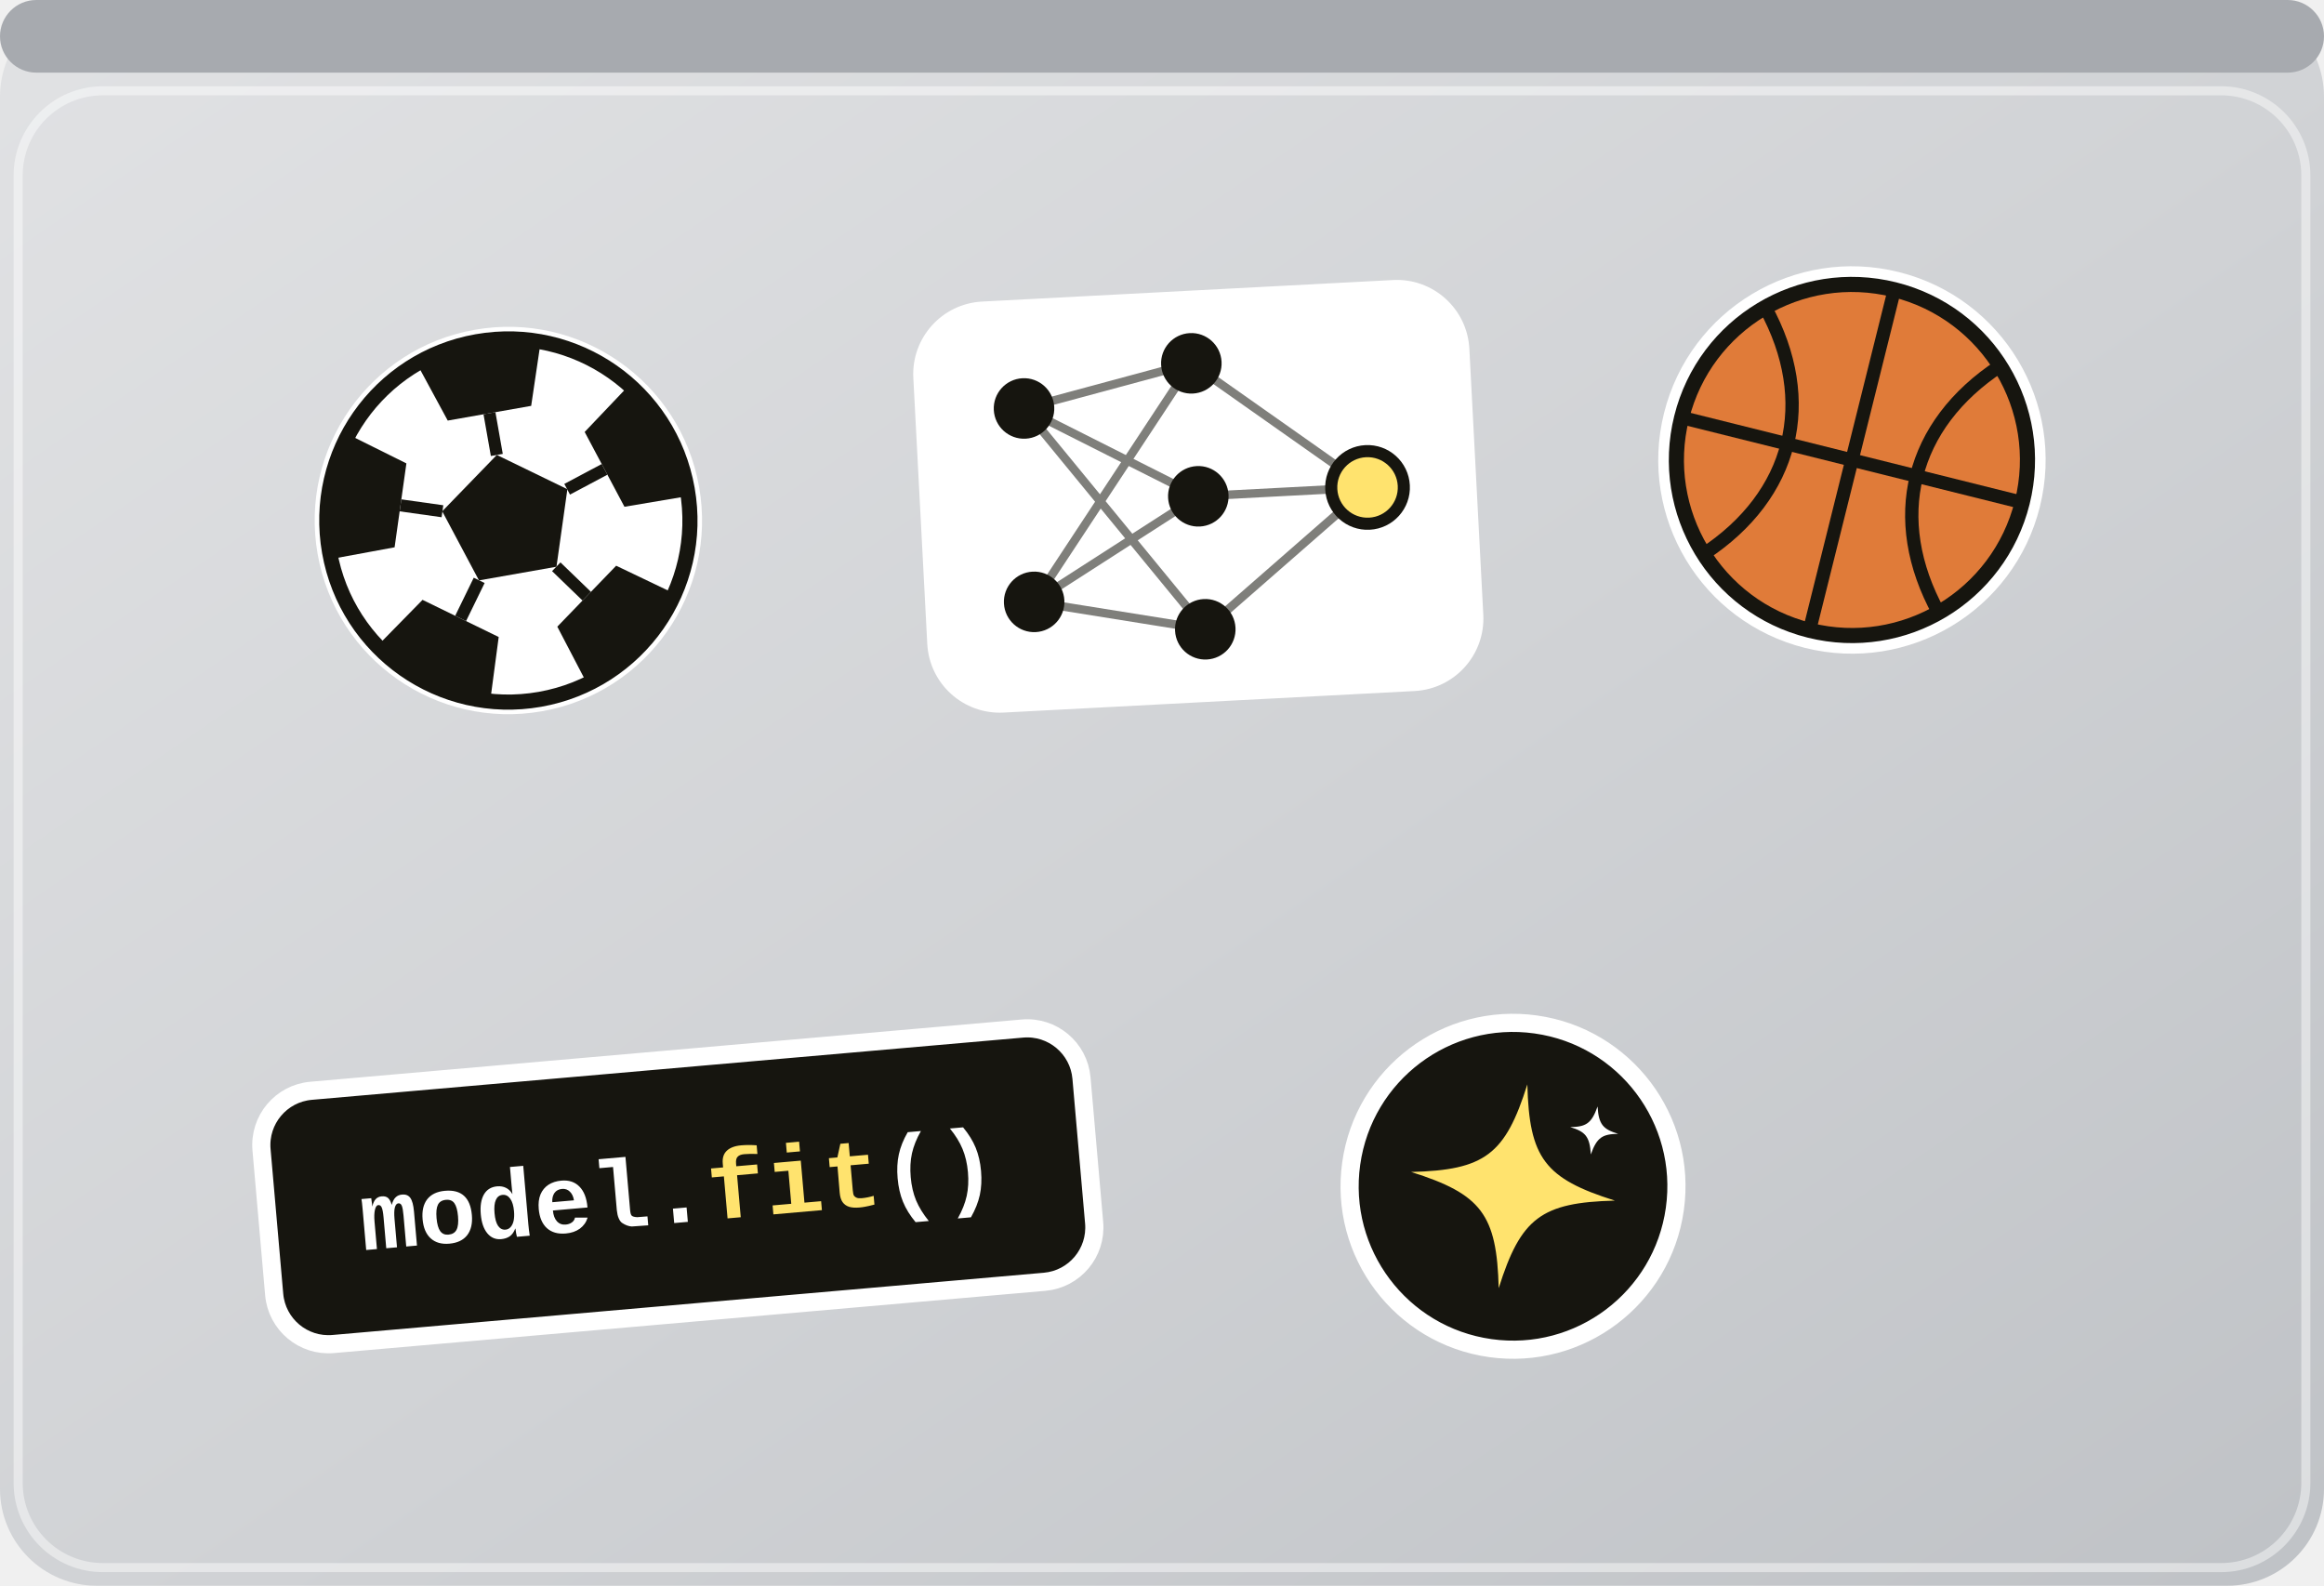
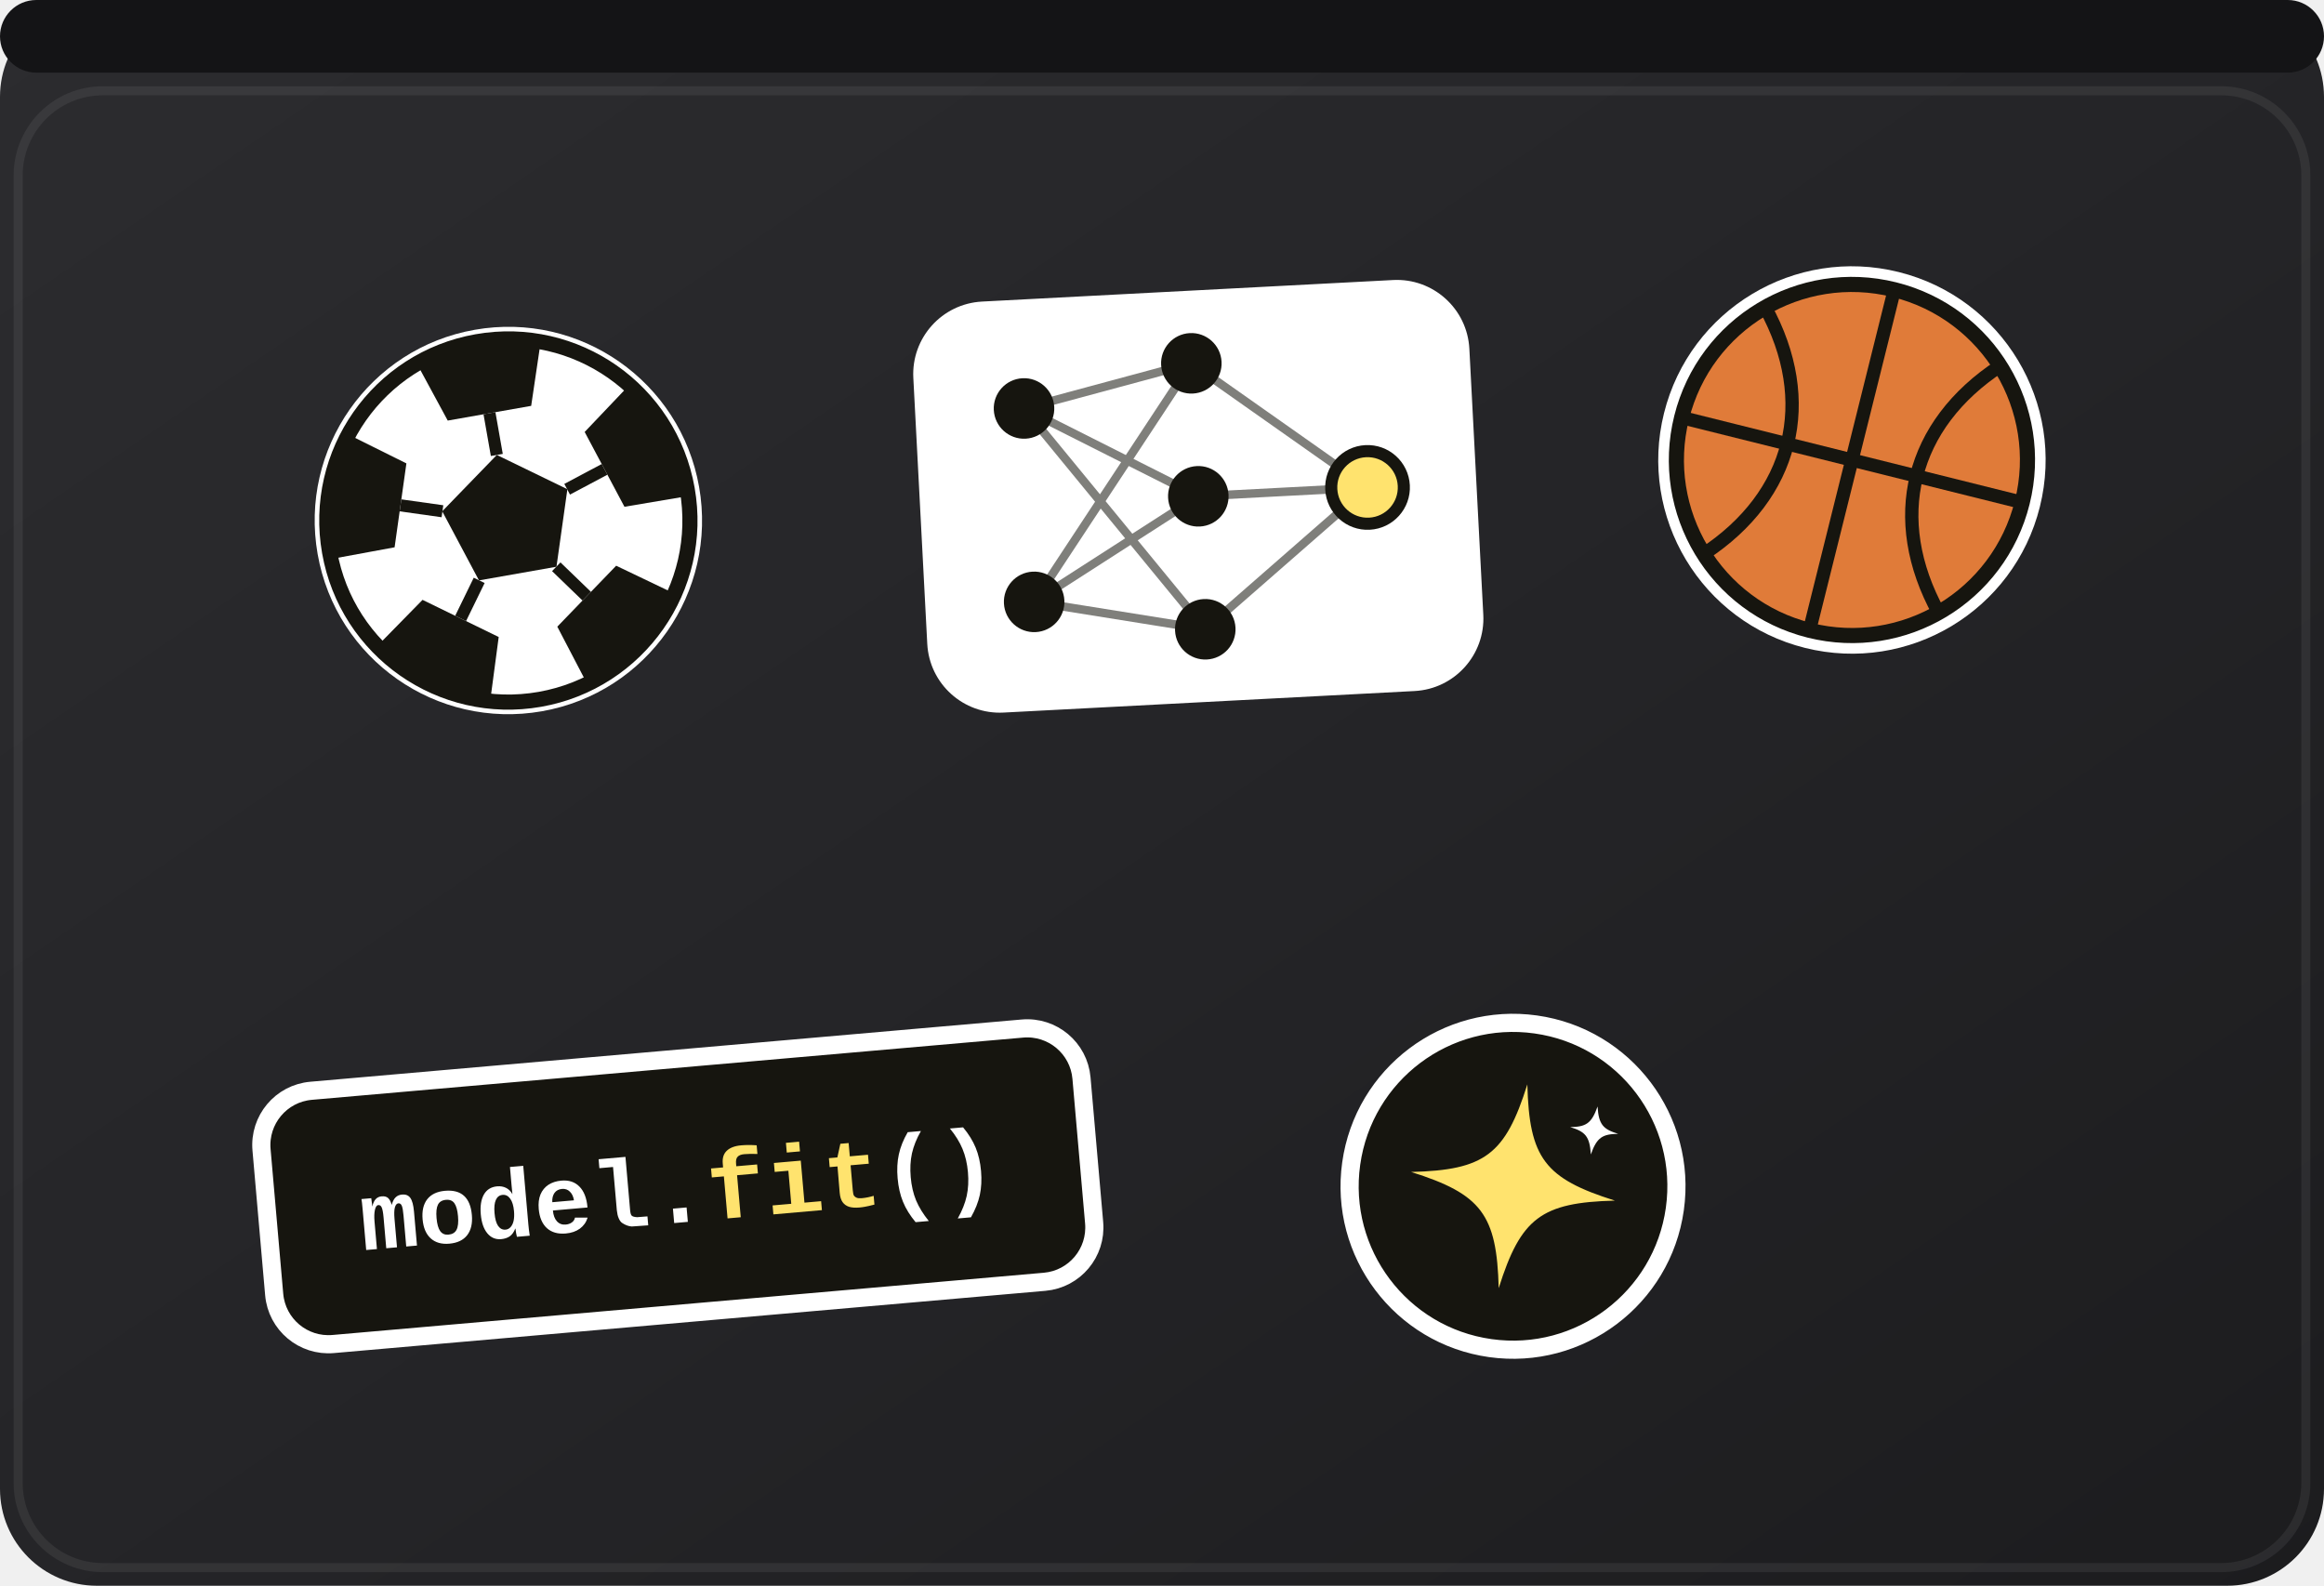
<svg xmlns="http://www.w3.org/2000/svg" viewBox="0 0 384 262" width="384" height="262">
  <defs>
    <linearGradient id="lt-body" x1="0" y1="0" x2="1" y2="1">
-       <stop offset="0" stop-color="#E1E2E4" />
-       <stop offset=".55" stop-color="#D0D2D5" />
-       <stop offset="1" stop-color="#BFC2C6" />
+       <stop offset="0" stop-color="#2C2C2F" />
+       <stop offset=".55" stop-color="#242427" />
+       <stop offset="1" stop-color="#1C1C1E" />
    </linearGradient>
  </defs>
  <rect x="0" y="0" width="384" height="262" rx="16" fill="url(#lt-body)" />
-   <rect x="0" y="0" width="384" height="12" rx="6" fill="#A7AAAF" />
-   <rect x="3" y="15" width="378" height="244" rx="14" fill="none" stroke="#FFFFFF" stroke-opacity=".45" stroke-width="1.5" />
+   <rect x="0" y="0" width="384" height="12" rx="6" fill="#141416" />
+   <rect x="3" y="15" width="378" height="244" rx="14" fill="none" stroke="#FFFFFF" stroke-opacity=".07" stroke-width="1.5" />
  <g transform="translate(84 86) rotate(-10)">
    <defs>
      <clipPath id="lt-ball">
        <circle r="30" />
      </clipPath>
    </defs>
    <circle r="32" fill="#FFFFFF" />
    <g clip-path="url(#lt-ball)" fill="#16150F">
      <polygon points="0,-11 10.5,-3.4 6.5,8.9 -6.5,8.9 -10.5,-3.4" />
      <polygon points="0,-38 11,-30 7,-18 -7,-18 -11,-30" />
      <polygon points="0,-38 11,-30 7,-18 -7,-18 -11,-30" transform="rotate(72)" />
      <polygon points="0,-38 11,-30 7,-18 -7,-18 -11,-30" transform="rotate(144)" />
      <polygon points="0,-38 11,-30 7,-18 -7,-18 -11,-30" transform="rotate(216)" />
      <polygon points="0,-38 11,-30 7,-18 -7,-18 -11,-30" transform="rotate(288)" />
    </g>
    <g stroke="#16150F" stroke-width="2" clip-path="url(#lt-ball)">
      <line x1="0" y1="-11" x2="0" y2="-18" />
      <line x1="0" y1="-11" x2="0" y2="-18" transform="rotate(72)" />
      <line x1="0" y1="-11" x2="0" y2="-18" transform="rotate(144)" />
      <line x1="0" y1="-11" x2="0" y2="-18" transform="rotate(216)" />
      <line x1="0" y1="-11" x2="0" y2="-18" transform="rotate(288)" />
    </g>
    <circle r="30" fill="none" stroke="#16150F" stroke-width="2.5" />
  </g>
  <g transform="translate(306 76) rotate(14)">
    <circle r="32" fill="#FFFFFF" />
    <circle r="29" fill="#E07B39" stroke="#16150F" stroke-width="2.5" />
    <g fill="none" stroke="#16150F" stroke-width="2.2">
      <line x1="-29" y1="0" x2="29" y2="0" />
      <line x1="0" y1="-29" x2="0" y2="29" />
      <path d="M-20 -21 C -8 -8, -8 8, -20 21" />
      <path d="M20 -21 C 8 -8, 8 8, 20 21" />
    </g>
  </g>
  <g transform="translate(198 82) rotate(-3)">
    <rect x="-46" y="-34" width="92" height="68" rx="12" fill="#FFFFFF" />
    <g stroke="#16150F" stroke-width="1.4" opacity=".55">
      <path d="M-28 -16 L0 -22 M-28 -16 L0 0 M-28 -16 L0 22 M-28 16 L0 -22 M-28 16 L0 0 M-28 16 L0 22 M0 -22 L28 0 M0 0 L28 0 M0 22 L28 0" />
    </g>
    <g fill="#16150F">
      <circle cx="-28" cy="-16" r="5" />
      <circle cx="-28" cy="16" r="5" />
      <circle cx="0" cy="-22" r="5" />
      <circle cx="0" cy="0" r="5" />
      <circle cx="0" cy="22" r="5" />
    </g>
    <circle cx="28" cy="0" r="6" fill="#FFE36E" stroke="#16150F" stroke-width="2" />
  </g>
  <g transform="translate(112 196) rotate(-5)">
    <rect x="-68" y="-21" width="136" height="42" rx="9" fill="#16150F" stroke="#FFFFFF" stroke-width="3" />
    <text x="0" y="6" text-anchor="middle" font-family="Courier New, monospace" font-weight="700" font-size="16" fill="#FFFFFF">model.<tspan fill="#FFE36E">fit</tspan>()</text>
  </g>
  <g transform="translate(250 196) rotate(8)">
    <circle r="27" fill="#16150F" stroke="#FFFFFF" stroke-width="3" />
    <path d="M0 -17 C 2 -5, 5 -2, 17 0 C 5 2, 2 5, 0 17 C -2 5, -5 2, -17 0 C -5 -2, -2 -5, 0 -17 Z" fill="#FFE36E" />
    <path d="M12 -15 C 12.6 -12, 13.5 -11.4, 16 -11 C 13.5 -10.6, 12.6 -10, 12 -7 C 11.4 -10, 10.5 -10.6, 8 -11 C 10.5 -11.4, 11.4 -12, 12 -15 Z" fill="#FFFFFF" />
  </g>
</svg>
